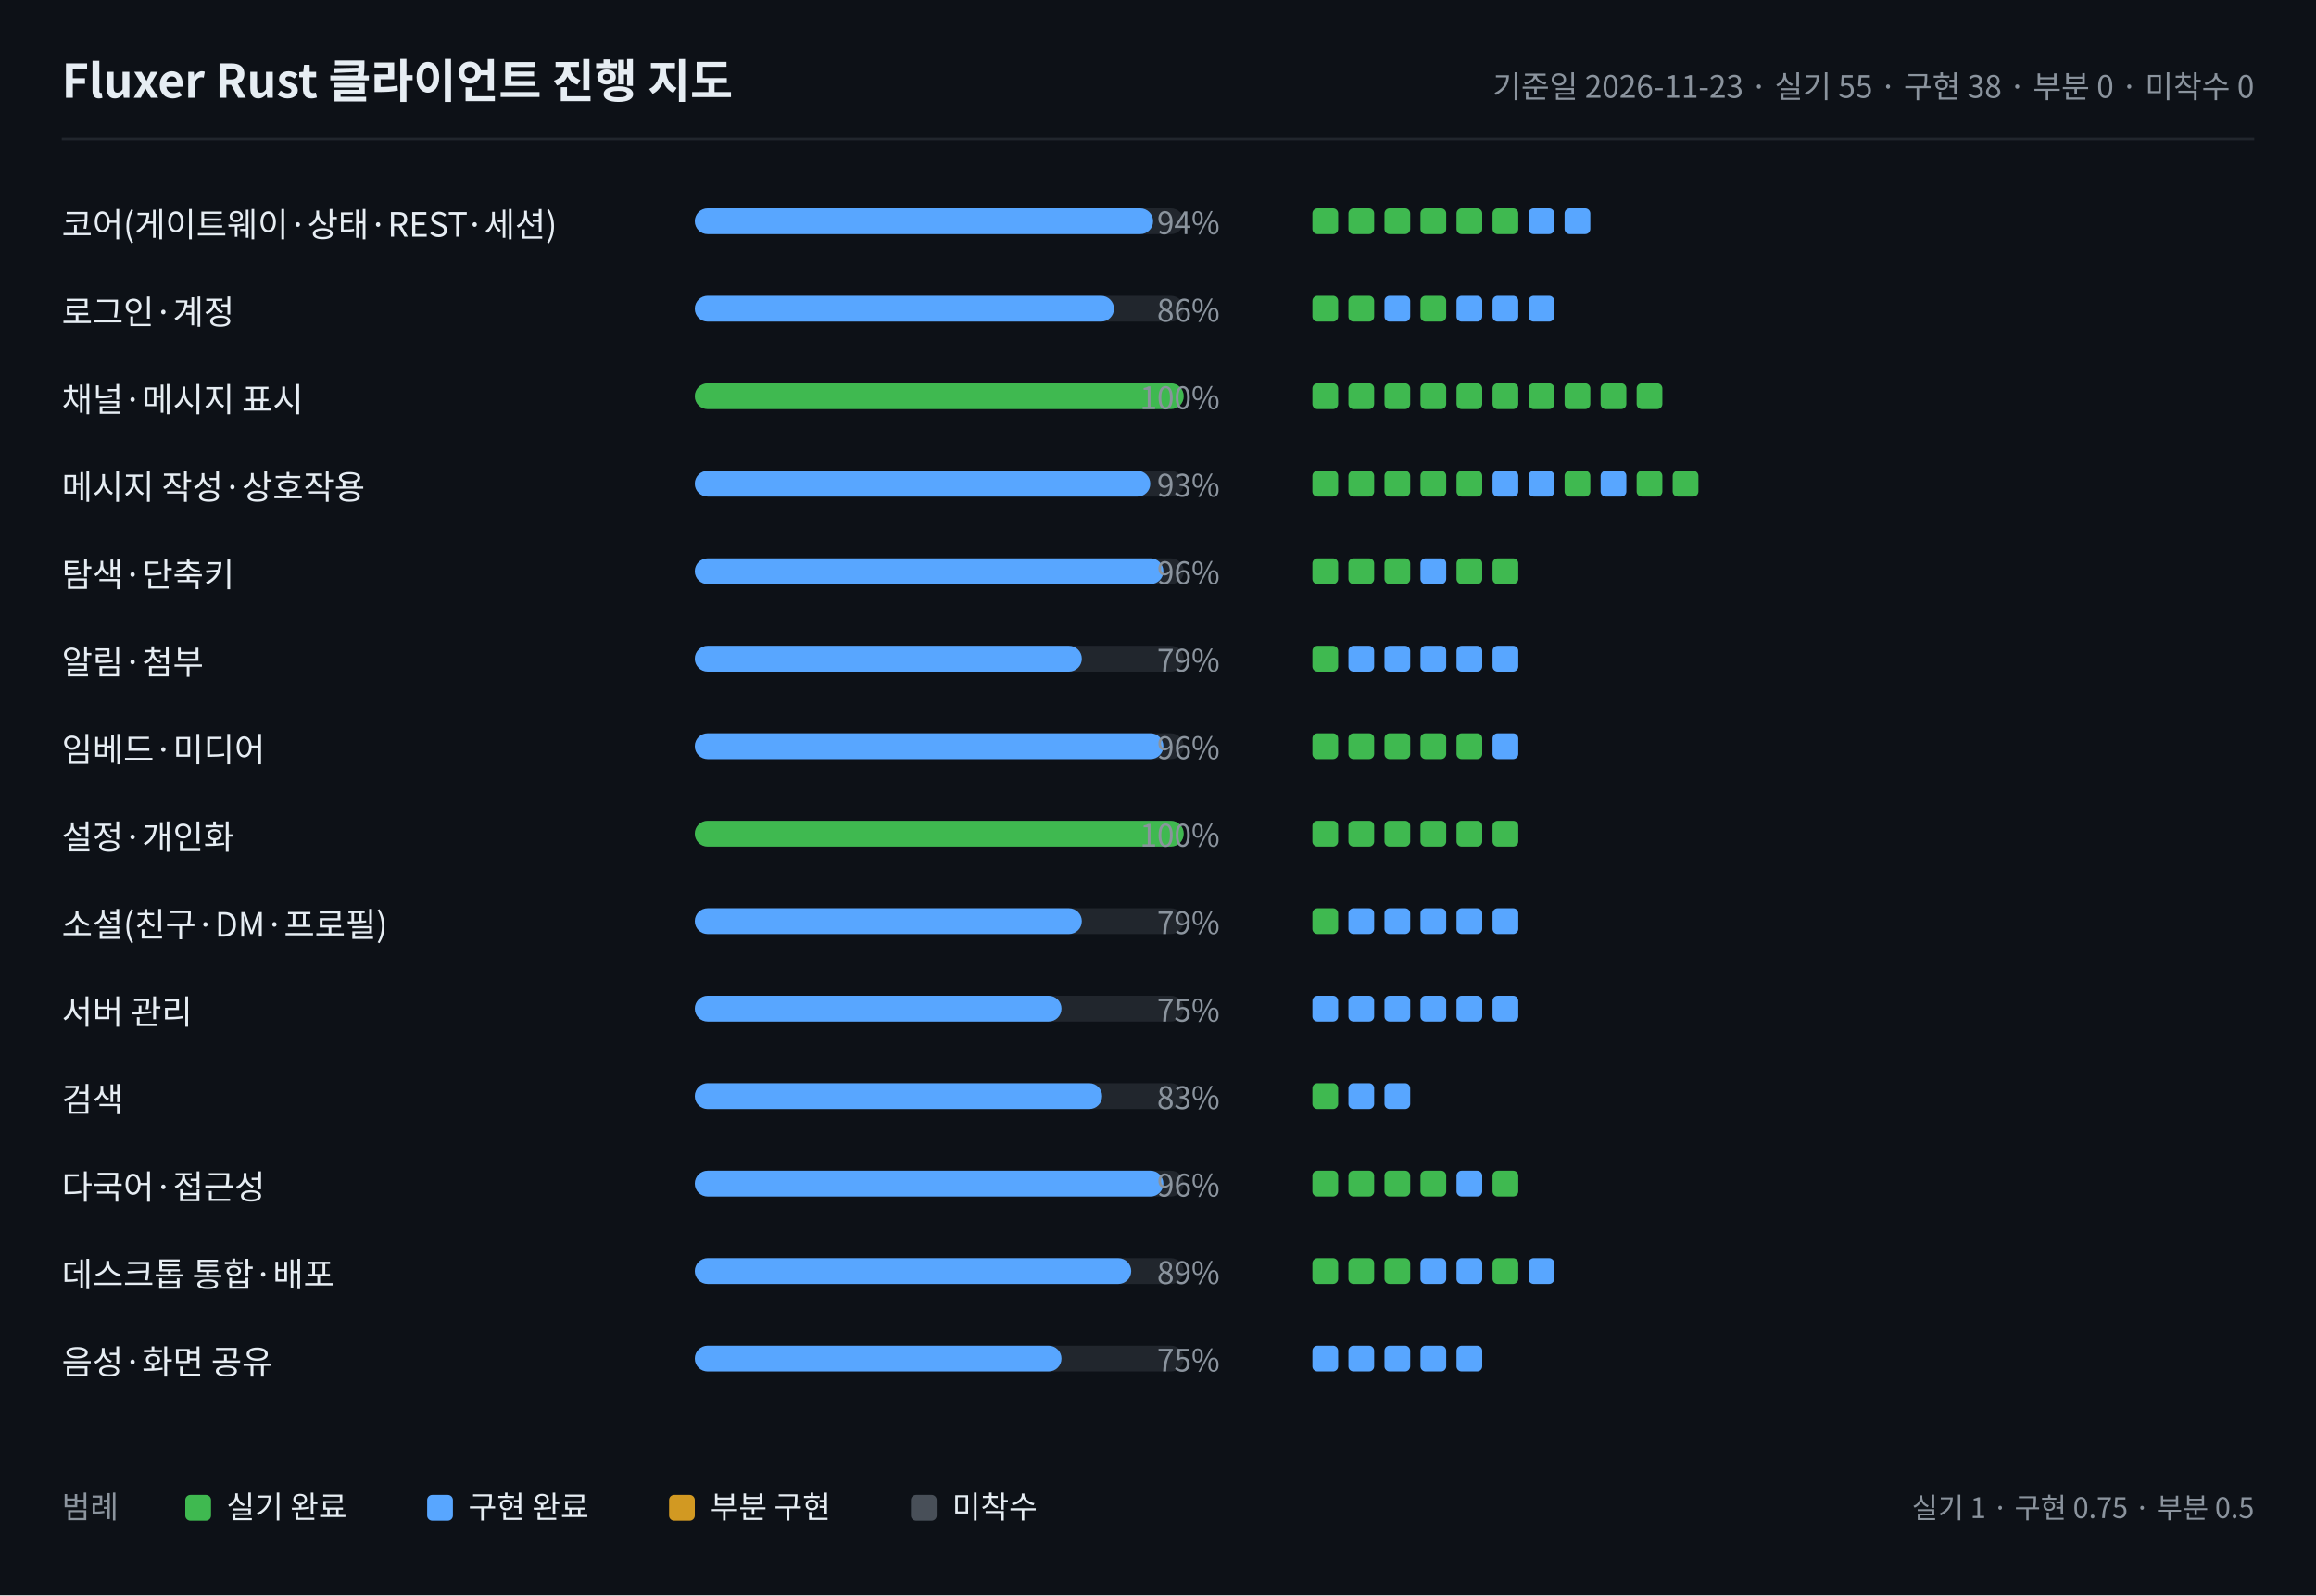
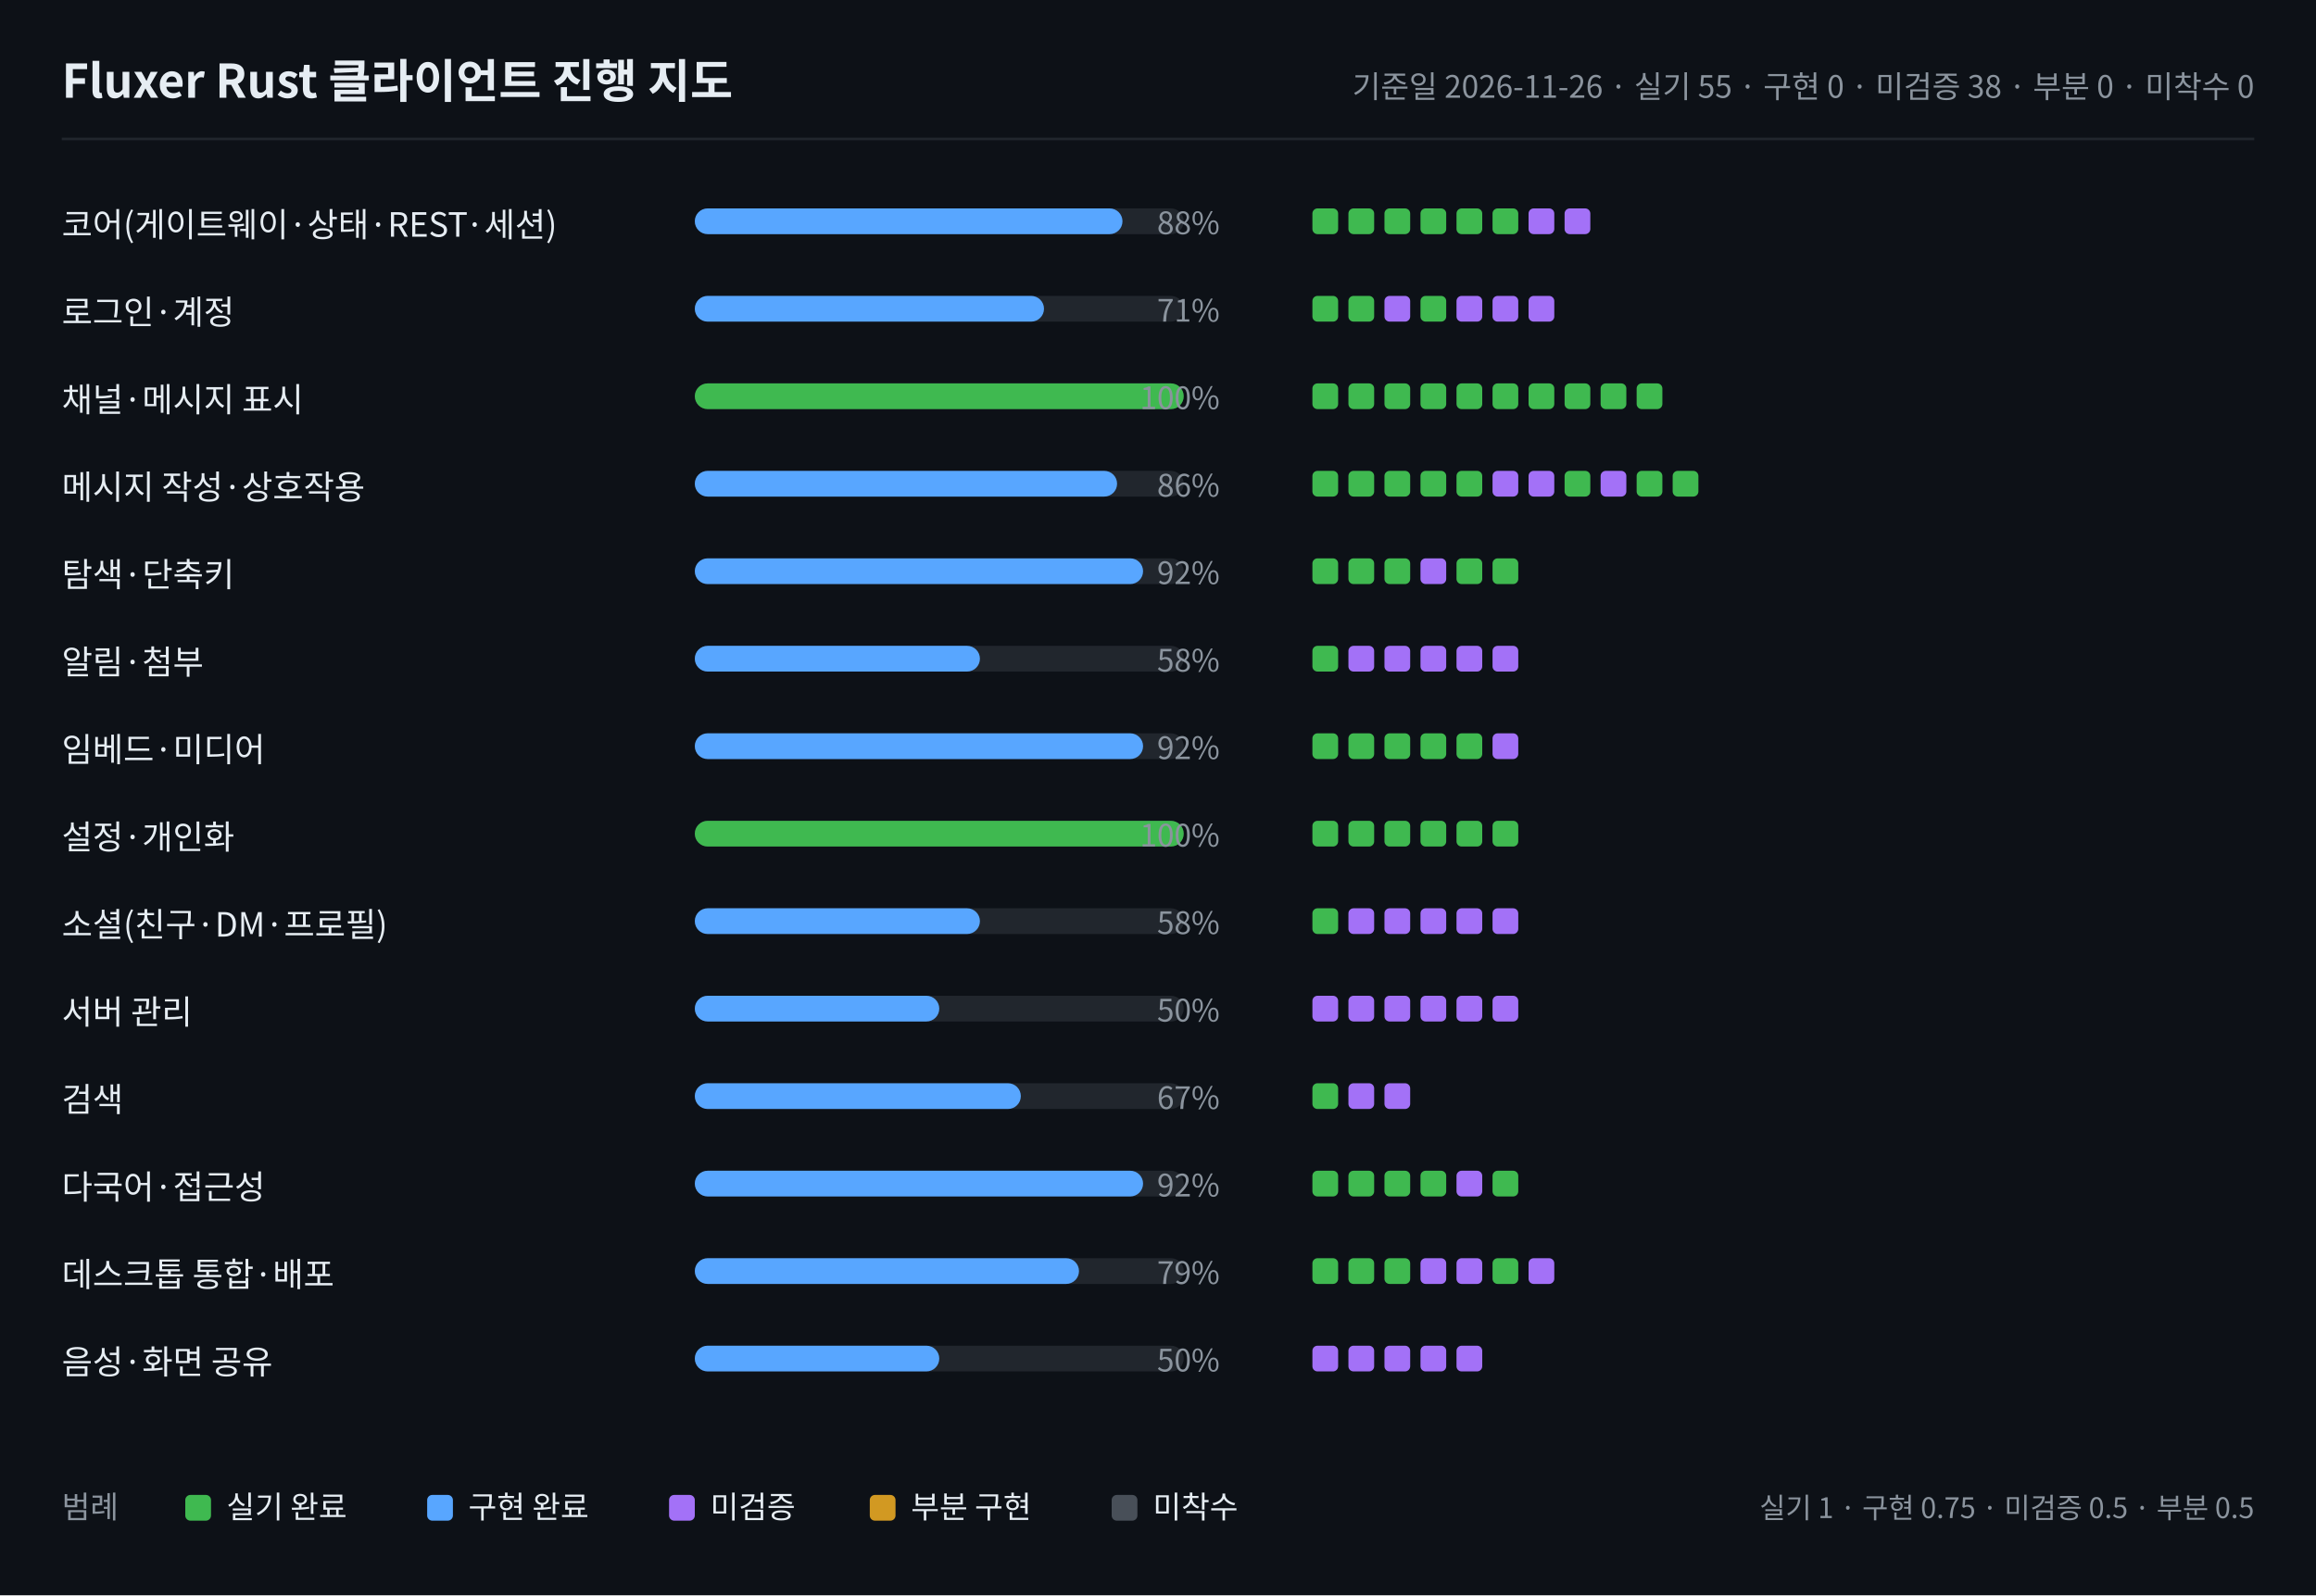
<svg xmlns="http://www.w3.org/2000/svg" width="900" height="620" viewBox="0 0 900 620" role="img" aria-label="Fluxer Rust 클라이언트 진행 지도">
  <rect width="900" height="620" fill="#0d1117" />
  <text x="24" y="38" fill="#e6edf3" font-family="Segoe UI, Malgun Gothic, Apple SD Gothic Neo, Noto Sans KR, Noto Sans CJK KR, sans-serif" font-size="18" font-weight="600">Fluxer Rust 클라이언트 진행 지도</text>
-   <text x="876" y="38" fill="#8b949e" font-family="Segoe UI, Malgun Gothic, Apple SD Gothic Neo, Noto Sans KR, Noto Sans CJK KR, sans-serif" font-size="12" text-anchor="end">기준일 2026-11-23 · 실기 55 · 구현 38 · 부분 0 · 미착수 0</text>
+   <text x="876" y="38" fill="#8b949e" font-family="Segoe UI, Malgun Gothic, Apple SD Gothic Neo, Noto Sans KR, Noto Sans CJK KR, sans-serif" font-size="12" text-anchor="end">기준일 2026-11-26 · 실기 55 · 구현 0 · 미검증 38 · 부분 0 · 미착수 0</text>
  <line x1="24" y1="54" x2="876" y2="54" stroke="#21262d" stroke-width="1" />
  <text x="24" y="92.0" fill="#e6edf3" font-family="Segoe UI, Malgun Gothic, Apple SD Gothic Neo, Noto Sans KR, Noto Sans CJK KR, sans-serif" font-size="13">코어(게이트웨이·상태·REST·세션)</text>
  <rect x="270" y="81.0" width="190" height="10" rx="5" fill="#21262d" />
-   <rect x="270" y="81.0" width="178.1" height="10" rx="5" fill="#58a6ff" />
-   <text x="474" y="91.0" fill="#8b949e" font-family="Segoe UI, Malgun Gothic, Apple SD Gothic Neo, Noto Sans KR, Noto Sans CJK KR, sans-serif" font-size="12" text-anchor="end">94%</text>
+   <rect x="270" y="81.0" width="166.2" height="10" rx="5" fill="#58a6ff" />
+   <text x="474" y="91.0" fill="#8b949e" font-family="Segoe UI, Malgun Gothic, Apple SD Gothic Neo, Noto Sans KR, Noto Sans CJK KR, sans-serif" font-size="12" text-anchor="end">88%</text>
  <g>
    <rect x="510" y="81.0" width="10" height="10" rx="2" fill="#3fb950" />
  </g>
  <g>
    <rect x="524" y="81.0" width="10" height="10" rx="2" fill="#3fb950" />
  </g>
  <g>
    <rect x="538" y="81.0" width="10" height="10" rx="2" fill="#3fb950" />
  </g>
  <g>
    <rect x="552" y="81.0" width="10" height="10" rx="2" fill="#3fb950" />
  </g>
  <g>
    <rect x="566" y="81.0" width="10" height="10" rx="2" fill="#3fb950" />
  </g>
  <g>
    <rect x="580" y="81.0" width="10" height="10" rx="2" fill="#3fb950" />
  </g>
  <g>
-     <rect x="594" y="81.0" width="10" height="10" rx="2" fill="#58a6ff" />
-   </g>
-   <g>
-     <rect x="608" y="81.0" width="10" height="10" rx="2" fill="#58a6ff" />
+     <rect x="594" y="81.0" width="10" height="10" rx="2" fill="#a371f7" />
+   </g>
+   <g>
+     <rect x="608" y="81.0" width="10" height="10" rx="2" fill="#a371f7" />
  </g>
  <text x="24" y="126.0" fill="#e6edf3" font-family="Segoe UI, Malgun Gothic, Apple SD Gothic Neo, Noto Sans KR, Noto Sans CJK KR, sans-serif" font-size="13">로그인·계정</text>
  <rect x="270" y="115.0" width="190" height="10" rx="5" fill="#21262d" />
-   <rect x="270" y="115.0" width="162.9" height="10" rx="5" fill="#58a6ff" />
-   <text x="474" y="125.0" fill="#8b949e" font-family="Segoe UI, Malgun Gothic, Apple SD Gothic Neo, Noto Sans KR, Noto Sans CJK KR, sans-serif" font-size="12" text-anchor="end">86%</text>
+   <rect x="270" y="115.0" width="135.7" height="10" rx="5" fill="#58a6ff" />
+   <text x="474" y="125.0" fill="#8b949e" font-family="Segoe UI, Malgun Gothic, Apple SD Gothic Neo, Noto Sans KR, Noto Sans CJK KR, sans-serif" font-size="12" text-anchor="end">71%</text>
  <g>
    <rect x="510" y="115.0" width="10" height="10" rx="2" fill="#3fb950" />
  </g>
  <g>
    <rect x="524" y="115.0" width="10" height="10" rx="2" fill="#3fb950" />
  </g>
  <g>
-     <rect x="538" y="115.0" width="10" height="10" rx="2" fill="#58a6ff" />
+     <rect x="538" y="115.0" width="10" height="10" rx="2" fill="#a371f7" />
  </g>
  <g>
    <rect x="552" y="115.0" width="10" height="10" rx="2" fill="#3fb950" />
  </g>
  <g>
-     <rect x="566" y="115.0" width="10" height="10" rx="2" fill="#58a6ff" />
-   </g>
-   <g>
-     <rect x="580" y="115.0" width="10" height="10" rx="2" fill="#58a6ff" />
-   </g>
-   <g>
-     <rect x="594" y="115.0" width="10" height="10" rx="2" fill="#58a6ff" />
+     <rect x="566" y="115.0" width="10" height="10" rx="2" fill="#a371f7" />
+   </g>
+   <g>
+     <rect x="580" y="115.0" width="10" height="10" rx="2" fill="#a371f7" />
+   </g>
+   <g>
+     <rect x="594" y="115.0" width="10" height="10" rx="2" fill="#a371f7" />
  </g>
  <text x="24" y="160.0" fill="#e6edf3" font-family="Segoe UI, Malgun Gothic, Apple SD Gothic Neo, Noto Sans KR, Noto Sans CJK KR, sans-serif" font-size="13">채널·메시지 표시</text>
  <rect x="270" y="149.0" width="190" height="10" rx="5" fill="#21262d" />
  <rect x="270" y="149.0" width="190.0" height="10" rx="5" fill="#3fb950" />
  <text x="474" y="159.0" fill="#8b949e" font-family="Segoe UI, Malgun Gothic, Apple SD Gothic Neo, Noto Sans KR, Noto Sans CJK KR, sans-serif" font-size="12" text-anchor="end">100%</text>
  <g>
    <rect x="510" y="149.0" width="10" height="10" rx="2" fill="#3fb950" />
  </g>
  <g>
    <rect x="524" y="149.0" width="10" height="10" rx="2" fill="#3fb950" />
  </g>
  <g>
    <rect x="538" y="149.0" width="10" height="10" rx="2" fill="#3fb950" />
  </g>
  <g>
    <rect x="552" y="149.0" width="10" height="10" rx="2" fill="#3fb950" />
  </g>
  <g>
    <rect x="566" y="149.0" width="10" height="10" rx="2" fill="#3fb950" />
  </g>
  <g>
    <rect x="580" y="149.0" width="10" height="10" rx="2" fill="#3fb950" />
  </g>
  <g>
    <rect x="594" y="149.0" width="10" height="10" rx="2" fill="#3fb950" />
  </g>
  <g>
    <rect x="608" y="149.0" width="10" height="10" rx="2" fill="#3fb950" />
  </g>
  <g>
    <rect x="622" y="149.0" width="10" height="10" rx="2" fill="#3fb950" />
  </g>
  <g>
    <rect x="636" y="149.0" width="10" height="10" rx="2" fill="#3fb950" />
  </g>
  <text x="24" y="194.0" fill="#e6edf3" font-family="Segoe UI, Malgun Gothic, Apple SD Gothic Neo, Noto Sans KR, Noto Sans CJK KR, sans-serif" font-size="13">메시지 작성·상호작용</text>
  <rect x="270" y="183.0" width="190" height="10" rx="5" fill="#21262d" />
-   <rect x="270" y="183.0" width="177.0" height="10" rx="5" fill="#58a6ff" />
-   <text x="474" y="193.0" fill="#8b949e" font-family="Segoe UI, Malgun Gothic, Apple SD Gothic Neo, Noto Sans KR, Noto Sans CJK KR, sans-serif" font-size="12" text-anchor="end">93%</text>
+   <rect x="270" y="183.0" width="164.1" height="10" rx="5" fill="#58a6ff" />
+   <text x="474" y="193.0" fill="#8b949e" font-family="Segoe UI, Malgun Gothic, Apple SD Gothic Neo, Noto Sans KR, Noto Sans CJK KR, sans-serif" font-size="12" text-anchor="end">86%</text>
  <g>
    <rect x="510" y="183.0" width="10" height="10" rx="2" fill="#3fb950" />
  </g>
  <g>
    <rect x="524" y="183.0" width="10" height="10" rx="2" fill="#3fb950" />
  </g>
  <g>
    <rect x="538" y="183.0" width="10" height="10" rx="2" fill="#3fb950" />
  </g>
  <g>
    <rect x="552" y="183.0" width="10" height="10" rx="2" fill="#3fb950" />
  </g>
  <g>
    <rect x="566" y="183.0" width="10" height="10" rx="2" fill="#3fb950" />
  </g>
  <g>
-     <rect x="580" y="183.0" width="10" height="10" rx="2" fill="#58a6ff" />
-   </g>
-   <g>
-     <rect x="594" y="183.0" width="10" height="10" rx="2" fill="#58a6ff" />
+     <rect x="580" y="183.0" width="10" height="10" rx="2" fill="#a371f7" />
+   </g>
+   <g>
+     <rect x="594" y="183.0" width="10" height="10" rx="2" fill="#a371f7" />
  </g>
  <g>
    <rect x="608" y="183.0" width="10" height="10" rx="2" fill="#3fb950" />
  </g>
  <g>
-     <rect x="622" y="183.0" width="10" height="10" rx="2" fill="#58a6ff" />
+     <rect x="622" y="183.0" width="10" height="10" rx="2" fill="#a371f7" />
  </g>
  <g>
    <rect x="636" y="183.0" width="10" height="10" rx="2" fill="#3fb950" />
  </g>
  <g>
    <rect x="650" y="183.0" width="10" height="10" rx="2" fill="#3fb950" />
  </g>
  <text x="24" y="228.0" fill="#e6edf3" font-family="Segoe UI, Malgun Gothic, Apple SD Gothic Neo, Noto Sans KR, Noto Sans CJK KR, sans-serif" font-size="13">탐색·단축키</text>
  <rect x="270" y="217.0" width="190" height="10" rx="5" fill="#21262d" />
-   <rect x="270" y="217.0" width="182.1" height="10" rx="5" fill="#58a6ff" />
-   <text x="474" y="227.0" fill="#8b949e" font-family="Segoe UI, Malgun Gothic, Apple SD Gothic Neo, Noto Sans KR, Noto Sans CJK KR, sans-serif" font-size="12" text-anchor="end">96%</text>
+   <rect x="270" y="217.0" width="174.2" height="10" rx="5" fill="#58a6ff" />
+   <text x="474" y="227.0" fill="#8b949e" font-family="Segoe UI, Malgun Gothic, Apple SD Gothic Neo, Noto Sans KR, Noto Sans CJK KR, sans-serif" font-size="12" text-anchor="end">92%</text>
  <g>
    <rect x="510" y="217.0" width="10" height="10" rx="2" fill="#3fb950" />
  </g>
  <g>
    <rect x="524" y="217.0" width="10" height="10" rx="2" fill="#3fb950" />
  </g>
  <g>
    <rect x="538" y="217.0" width="10" height="10" rx="2" fill="#3fb950" />
  </g>
  <g>
-     <rect x="552" y="217.0" width="10" height="10" rx="2" fill="#58a6ff" />
+     <rect x="552" y="217.0" width="10" height="10" rx="2" fill="#a371f7" />
  </g>
  <g>
    <rect x="566" y="217.0" width="10" height="10" rx="2" fill="#3fb950" />
  </g>
  <g>
    <rect x="580" y="217.0" width="10" height="10" rx="2" fill="#3fb950" />
  </g>
  <text x="24" y="262.0" fill="#e6edf3" font-family="Segoe UI, Malgun Gothic, Apple SD Gothic Neo, Noto Sans KR, Noto Sans CJK KR, sans-serif" font-size="13">알림·첨부</text>
  <rect x="270" y="251.0" width="190" height="10" rx="5" fill="#21262d" />
-   <rect x="270" y="251.0" width="150.4" height="10" rx="5" fill="#58a6ff" />
-   <text x="474" y="261.0" fill="#8b949e" font-family="Segoe UI, Malgun Gothic, Apple SD Gothic Neo, Noto Sans KR, Noto Sans CJK KR, sans-serif" font-size="12" text-anchor="end">79%</text>
+   <rect x="270" y="251.0" width="110.8" height="10" rx="5" fill="#58a6ff" />
+   <text x="474" y="261.0" fill="#8b949e" font-family="Segoe UI, Malgun Gothic, Apple SD Gothic Neo, Noto Sans KR, Noto Sans CJK KR, sans-serif" font-size="12" text-anchor="end">58%</text>
  <g>
    <rect x="510" y="251.0" width="10" height="10" rx="2" fill="#3fb950" />
  </g>
  <g>
-     <rect x="524" y="251.0" width="10" height="10" rx="2" fill="#58a6ff" />
-   </g>
-   <g>
-     <rect x="538" y="251.0" width="10" height="10" rx="2" fill="#58a6ff" />
-   </g>
-   <g>
-     <rect x="552" y="251.0" width="10" height="10" rx="2" fill="#58a6ff" />
-   </g>
-   <g>
-     <rect x="566" y="251.0" width="10" height="10" rx="2" fill="#58a6ff" />
-   </g>
-   <g>
-     <rect x="580" y="251.0" width="10" height="10" rx="2" fill="#58a6ff" />
+     <rect x="524" y="251.0" width="10" height="10" rx="2" fill="#a371f7" />
+   </g>
+   <g>
+     <rect x="538" y="251.0" width="10" height="10" rx="2" fill="#a371f7" />
+   </g>
+   <g>
+     <rect x="552" y="251.0" width="10" height="10" rx="2" fill="#a371f7" />
+   </g>
+   <g>
+     <rect x="566" y="251.0" width="10" height="10" rx="2" fill="#a371f7" />
+   </g>
+   <g>
+     <rect x="580" y="251.0" width="10" height="10" rx="2" fill="#a371f7" />
  </g>
  <text x="24" y="296.0" fill="#e6edf3" font-family="Segoe UI, Malgun Gothic, Apple SD Gothic Neo, Noto Sans KR, Noto Sans CJK KR, sans-serif" font-size="13">임베드·미디어</text>
  <rect x="270" y="285.0" width="190" height="10" rx="5" fill="#21262d" />
-   <rect x="270" y="285.0" width="182.1" height="10" rx="5" fill="#58a6ff" />
-   <text x="474" y="295.0" fill="#8b949e" font-family="Segoe UI, Malgun Gothic, Apple SD Gothic Neo, Noto Sans KR, Noto Sans CJK KR, sans-serif" font-size="12" text-anchor="end">96%</text>
+   <rect x="270" y="285.0" width="174.2" height="10" rx="5" fill="#58a6ff" />
+   <text x="474" y="295.0" fill="#8b949e" font-family="Segoe UI, Malgun Gothic, Apple SD Gothic Neo, Noto Sans KR, Noto Sans CJK KR, sans-serif" font-size="12" text-anchor="end">92%</text>
  <g>
    <rect x="510" y="285.0" width="10" height="10" rx="2" fill="#3fb950" />
  </g>
  <g>
    <rect x="524" y="285.0" width="10" height="10" rx="2" fill="#3fb950" />
  </g>
  <g>
    <rect x="538" y="285.0" width="10" height="10" rx="2" fill="#3fb950" />
  </g>
  <g>
    <rect x="552" y="285.0" width="10" height="10" rx="2" fill="#3fb950" />
  </g>
  <g>
    <rect x="566" y="285.0" width="10" height="10" rx="2" fill="#3fb950" />
  </g>
  <g>
-     <rect x="580" y="285.0" width="10" height="10" rx="2" fill="#58a6ff" />
+     <rect x="580" y="285.0" width="10" height="10" rx="2" fill="#a371f7" />
  </g>
  <text x="24" y="330.0" fill="#e6edf3" font-family="Segoe UI, Malgun Gothic, Apple SD Gothic Neo, Noto Sans KR, Noto Sans CJK KR, sans-serif" font-size="13">설정·개인화</text>
  <rect x="270" y="319.0" width="190" height="10" rx="5" fill="#21262d" />
  <rect x="270" y="319.0" width="190.0" height="10" rx="5" fill="#3fb950" />
  <text x="474" y="329.0" fill="#8b949e" font-family="Segoe UI, Malgun Gothic, Apple SD Gothic Neo, Noto Sans KR, Noto Sans CJK KR, sans-serif" font-size="12" text-anchor="end">100%</text>
  <g>
    <rect x="510" y="319.0" width="10" height="10" rx="2" fill="#3fb950" />
  </g>
  <g>
    <rect x="524" y="319.0" width="10" height="10" rx="2" fill="#3fb950" />
  </g>
  <g>
    <rect x="538" y="319.0" width="10" height="10" rx="2" fill="#3fb950" />
  </g>
  <g>
    <rect x="552" y="319.0" width="10" height="10" rx="2" fill="#3fb950" />
  </g>
  <g>
    <rect x="566" y="319.0" width="10" height="10" rx="2" fill="#3fb950" />
  </g>
  <g>
    <rect x="580" y="319.0" width="10" height="10" rx="2" fill="#3fb950" />
  </g>
  <text x="24" y="364.0" fill="#e6edf3" font-family="Segoe UI, Malgun Gothic, Apple SD Gothic Neo, Noto Sans KR, Noto Sans CJK KR, sans-serif" font-size="13">소셜(친구·DM·프로필)</text>
  <rect x="270" y="353.0" width="190" height="10" rx="5" fill="#21262d" />
-   <rect x="270" y="353.0" width="150.4" height="10" rx="5" fill="#58a6ff" />
-   <text x="474" y="363.0" fill="#8b949e" font-family="Segoe UI, Malgun Gothic, Apple SD Gothic Neo, Noto Sans KR, Noto Sans CJK KR, sans-serif" font-size="12" text-anchor="end">79%</text>
+   <rect x="270" y="353.0" width="110.8" height="10" rx="5" fill="#58a6ff" />
+   <text x="474" y="363.0" fill="#8b949e" font-family="Segoe UI, Malgun Gothic, Apple SD Gothic Neo, Noto Sans KR, Noto Sans CJK KR, sans-serif" font-size="12" text-anchor="end">58%</text>
  <g>
    <rect x="510" y="353.0" width="10" height="10" rx="2" fill="#3fb950" />
  </g>
  <g>
-     <rect x="524" y="353.0" width="10" height="10" rx="2" fill="#58a6ff" />
-   </g>
-   <g>
-     <rect x="538" y="353.0" width="10" height="10" rx="2" fill="#58a6ff" />
-   </g>
-   <g>
-     <rect x="552" y="353.0" width="10" height="10" rx="2" fill="#58a6ff" />
-   </g>
-   <g>
-     <rect x="566" y="353.0" width="10" height="10" rx="2" fill="#58a6ff" />
-   </g>
-   <g>
-     <rect x="580" y="353.0" width="10" height="10" rx="2" fill="#58a6ff" />
+     <rect x="524" y="353.0" width="10" height="10" rx="2" fill="#a371f7" />
+   </g>
+   <g>
+     <rect x="538" y="353.0" width="10" height="10" rx="2" fill="#a371f7" />
+   </g>
+   <g>
+     <rect x="552" y="353.0" width="10" height="10" rx="2" fill="#a371f7" />
+   </g>
+   <g>
+     <rect x="566" y="353.0" width="10" height="10" rx="2" fill="#a371f7" />
+   </g>
+   <g>
+     <rect x="580" y="353.0" width="10" height="10" rx="2" fill="#a371f7" />
  </g>
  <text x="24" y="398.0" fill="#e6edf3" font-family="Segoe UI, Malgun Gothic, Apple SD Gothic Neo, Noto Sans KR, Noto Sans CJK KR, sans-serif" font-size="13">서버 관리</text>
  <rect x="270" y="387.0" width="190" height="10" rx="5" fill="#21262d" />
-   <rect x="270" y="387.0" width="142.5" height="10" rx="5" fill="#58a6ff" />
-   <text x="474" y="397.0" fill="#8b949e" font-family="Segoe UI, Malgun Gothic, Apple SD Gothic Neo, Noto Sans KR, Noto Sans CJK KR, sans-serif" font-size="12" text-anchor="end">75%</text>
-   <g>
-     <rect x="510" y="387.0" width="10" height="10" rx="2" fill="#58a6ff" />
-   </g>
-   <g>
-     <rect x="524" y="387.0" width="10" height="10" rx="2" fill="#58a6ff" />
-   </g>
-   <g>
-     <rect x="538" y="387.0" width="10" height="10" rx="2" fill="#58a6ff" />
-   </g>
-   <g>
-     <rect x="552" y="387.0" width="10" height="10" rx="2" fill="#58a6ff" />
-   </g>
-   <g>
-     <rect x="566" y="387.0" width="10" height="10" rx="2" fill="#58a6ff" />
-   </g>
-   <g>
-     <rect x="580" y="387.0" width="10" height="10" rx="2" fill="#58a6ff" />
+   <rect x="270" y="387.0" width="95.0" height="10" rx="5" fill="#58a6ff" />
+   <text x="474" y="397.0" fill="#8b949e" font-family="Segoe UI, Malgun Gothic, Apple SD Gothic Neo, Noto Sans KR, Noto Sans CJK KR, sans-serif" font-size="12" text-anchor="end">50%</text>
+   <g>
+     <rect x="510" y="387.0" width="10" height="10" rx="2" fill="#a371f7" />
+   </g>
+   <g>
+     <rect x="524" y="387.0" width="10" height="10" rx="2" fill="#a371f7" />
+   </g>
+   <g>
+     <rect x="538" y="387.0" width="10" height="10" rx="2" fill="#a371f7" />
+   </g>
+   <g>
+     <rect x="552" y="387.0" width="10" height="10" rx="2" fill="#a371f7" />
+   </g>
+   <g>
+     <rect x="566" y="387.0" width="10" height="10" rx="2" fill="#a371f7" />
+   </g>
+   <g>
+     <rect x="580" y="387.0" width="10" height="10" rx="2" fill="#a371f7" />
  </g>
  <text x="24" y="432.0" fill="#e6edf3" font-family="Segoe UI, Malgun Gothic, Apple SD Gothic Neo, Noto Sans KR, Noto Sans CJK KR, sans-serif" font-size="13">검색</text>
  <rect x="270" y="421.0" width="190" height="10" rx="5" fill="#21262d" />
-   <rect x="270" y="421.0" width="158.3" height="10" rx="5" fill="#58a6ff" />
-   <text x="474" y="431.0" fill="#8b949e" font-family="Segoe UI, Malgun Gothic, Apple SD Gothic Neo, Noto Sans KR, Noto Sans CJK KR, sans-serif" font-size="12" text-anchor="end">83%</text>
+   <rect x="270" y="421.0" width="126.7" height="10" rx="5" fill="#58a6ff" />
+   <text x="474" y="431.0" fill="#8b949e" font-family="Segoe UI, Malgun Gothic, Apple SD Gothic Neo, Noto Sans KR, Noto Sans CJK KR, sans-serif" font-size="12" text-anchor="end">67%</text>
  <g>
    <rect x="510" y="421.0" width="10" height="10" rx="2" fill="#3fb950" />
  </g>
  <g>
-     <rect x="524" y="421.0" width="10" height="10" rx="2" fill="#58a6ff" />
-   </g>
-   <g>
-     <rect x="538" y="421.0" width="10" height="10" rx="2" fill="#58a6ff" />
+     <rect x="524" y="421.0" width="10" height="10" rx="2" fill="#a371f7" />
+   </g>
+   <g>
+     <rect x="538" y="421.0" width="10" height="10" rx="2" fill="#a371f7" />
  </g>
  <text x="24" y="466.0" fill="#e6edf3" font-family="Segoe UI, Malgun Gothic, Apple SD Gothic Neo, Noto Sans KR, Noto Sans CJK KR, sans-serif" font-size="13">다국어·접근성</text>
  <rect x="270" y="455.0" width="190" height="10" rx="5" fill="#21262d" />
-   <rect x="270" y="455.0" width="182.1" height="10" rx="5" fill="#58a6ff" />
-   <text x="474" y="465.0" fill="#8b949e" font-family="Segoe UI, Malgun Gothic, Apple SD Gothic Neo, Noto Sans KR, Noto Sans CJK KR, sans-serif" font-size="12" text-anchor="end">96%</text>
+   <rect x="270" y="455.0" width="174.2" height="10" rx="5" fill="#58a6ff" />
+   <text x="474" y="465.0" fill="#8b949e" font-family="Segoe UI, Malgun Gothic, Apple SD Gothic Neo, Noto Sans KR, Noto Sans CJK KR, sans-serif" font-size="12" text-anchor="end">92%</text>
  <g>
    <rect x="510" y="455.0" width="10" height="10" rx="2" fill="#3fb950" />
  </g>
  <g>
    <rect x="524" y="455.0" width="10" height="10" rx="2" fill="#3fb950" />
  </g>
  <g>
    <rect x="538" y="455.0" width="10" height="10" rx="2" fill="#3fb950" />
  </g>
  <g>
    <rect x="552" y="455.0" width="10" height="10" rx="2" fill="#3fb950" />
  </g>
  <g>
-     <rect x="566" y="455.0" width="10" height="10" rx="2" fill="#58a6ff" />
+     <rect x="566" y="455.0" width="10" height="10" rx="2" fill="#a371f7" />
  </g>
  <g>
    <rect x="580" y="455.0" width="10" height="10" rx="2" fill="#3fb950" />
  </g>
  <text x="24" y="500.0" fill="#e6edf3" font-family="Segoe UI, Malgun Gothic, Apple SD Gothic Neo, Noto Sans KR, Noto Sans CJK KR, sans-serif" font-size="13">데스크톱 통합·배포</text>
  <rect x="270" y="489.0" width="190" height="10" rx="5" fill="#21262d" />
-   <rect x="270" y="489.0" width="169.6" height="10" rx="5" fill="#58a6ff" />
-   <text x="474" y="499.0" fill="#8b949e" font-family="Segoe UI, Malgun Gothic, Apple SD Gothic Neo, Noto Sans KR, Noto Sans CJK KR, sans-serif" font-size="12" text-anchor="end">89%</text>
+   <rect x="270" y="489.0" width="149.3" height="10" rx="5" fill="#58a6ff" />
+   <text x="474" y="499.0" fill="#8b949e" font-family="Segoe UI, Malgun Gothic, Apple SD Gothic Neo, Noto Sans KR, Noto Sans CJK KR, sans-serif" font-size="12" text-anchor="end">79%</text>
  <g>
    <rect x="510" y="489.0" width="10" height="10" rx="2" fill="#3fb950" />
  </g>
  <g>
    <rect x="524" y="489.0" width="10" height="10" rx="2" fill="#3fb950" />
  </g>
  <g>
    <rect x="538" y="489.0" width="10" height="10" rx="2" fill="#3fb950" />
  </g>
  <g>
-     <rect x="552" y="489.0" width="10" height="10" rx="2" fill="#58a6ff" />
-   </g>
-   <g>
-     <rect x="566" y="489.0" width="10" height="10" rx="2" fill="#58a6ff" />
+     <rect x="552" y="489.0" width="10" height="10" rx="2" fill="#a371f7" />
+   </g>
+   <g>
+     <rect x="566" y="489.0" width="10" height="10" rx="2" fill="#a371f7" />
  </g>
  <g>
    <rect x="580" y="489.0" width="10" height="10" rx="2" fill="#3fb950" />
  </g>
  <g>
-     <rect x="594" y="489.0" width="10" height="10" rx="2" fill="#58a6ff" />
+     <rect x="594" y="489.0" width="10" height="10" rx="2" fill="#a371f7" />
  </g>
  <text x="24" y="534.0" fill="#e6edf3" font-family="Segoe UI, Malgun Gothic, Apple SD Gothic Neo, Noto Sans KR, Noto Sans CJK KR, sans-serif" font-size="13">음성·화면 공유</text>
  <rect x="270" y="523.0" width="190" height="10" rx="5" fill="#21262d" />
-   <rect x="270" y="523.0" width="142.5" height="10" rx="5" fill="#58a6ff" />
-   <text x="474" y="533.0" fill="#8b949e" font-family="Segoe UI, Malgun Gothic, Apple SD Gothic Neo, Noto Sans KR, Noto Sans CJK KR, sans-serif" font-size="12" text-anchor="end">75%</text>
-   <g>
-     <rect x="510" y="523.0" width="10" height="10" rx="2" fill="#58a6ff" />
-   </g>
-   <g>
-     <rect x="524" y="523.0" width="10" height="10" rx="2" fill="#58a6ff" />
-   </g>
-   <g>
-     <rect x="538" y="523.0" width="10" height="10" rx="2" fill="#58a6ff" />
-   </g>
-   <g>
-     <rect x="552" y="523.0" width="10" height="10" rx="2" fill="#58a6ff" />
-   </g>
-   <g>
-     <rect x="566" y="523.0" width="10" height="10" rx="2" fill="#58a6ff" />
+   <rect x="270" y="523.0" width="95.0" height="10" rx="5" fill="#58a6ff" />
+   <text x="474" y="533.0" fill="#8b949e" font-family="Segoe UI, Malgun Gothic, Apple SD Gothic Neo, Noto Sans KR, Noto Sans CJK KR, sans-serif" font-size="12" text-anchor="end">50%</text>
+   <g>
+     <rect x="510" y="523.0" width="10" height="10" rx="2" fill="#a371f7" />
+   </g>
+   <g>
+     <rect x="524" y="523.0" width="10" height="10" rx="2" fill="#a371f7" />
+   </g>
+   <g>
+     <rect x="538" y="523.0" width="10" height="10" rx="2" fill="#a371f7" />
+   </g>
+   <g>
+     <rect x="552" y="523.0" width="10" height="10" rx="2" fill="#a371f7" />
+   </g>
+   <g>
+     <rect x="566" y="523.0" width="10" height="10" rx="2" fill="#a371f7" />
  </g>
  <text x="24" y="590.0" fill="#8b949e" font-family="Segoe UI, Malgun Gothic, Apple SD Gothic Neo, Noto Sans KR, Noto Sans CJK KR, sans-serif" font-size="12">범례</text>
  <rect x="72" y="581.0" width="10" height="10" rx="2" fill="#3fb950" />
  <text x="88" y="590.0" fill="#e6edf3" font-family="Segoe UI, Malgun Gothic, Apple SD Gothic Neo, Noto Sans KR, Noto Sans CJK KR, sans-serif" font-size="12">실기 완료</text>
  <rect x="166" y="581.0" width="10" height="10" rx="2" fill="#58a6ff" />
  <text x="182" y="590.0" fill="#e6edf3" font-family="Segoe UI, Malgun Gothic, Apple SD Gothic Neo, Noto Sans KR, Noto Sans CJK KR, sans-serif" font-size="12">구현 완료</text>
-   <rect x="260" y="581.0" width="10" height="10" rx="2" fill="#d29922" />
-   <text x="276" y="590.0" fill="#e6edf3" font-family="Segoe UI, Malgun Gothic, Apple SD Gothic Neo, Noto Sans KR, Noto Sans CJK KR, sans-serif" font-size="12">부분 구현</text>
-   <rect x="354" y="581.0" width="10" height="10" rx="2" fill="#484f58" />
-   <text x="370" y="590.0" fill="#e6edf3" font-family="Segoe UI, Malgun Gothic, Apple SD Gothic Neo, Noto Sans KR, Noto Sans CJK KR, sans-serif" font-size="12">미착수</text>
-   <text x="876" y="590.0" fill="#8b949e" font-family="Segoe UI, Malgun Gothic, Apple SD Gothic Neo, Noto Sans KR, Noto Sans CJK KR, sans-serif" font-size="11" text-anchor="end">실기 1 · 구현 0.75 · 부분 0.5</text>
+   <rect x="260" y="581.0" width="10" height="10" rx="2" fill="#a371f7" />
+   <text x="276" y="590.0" fill="#e6edf3" font-family="Segoe UI, Malgun Gothic, Apple SD Gothic Neo, Noto Sans KR, Noto Sans CJK KR, sans-serif" font-size="12">미검증</text>
+   <rect x="338" y="581.0" width="10" height="10" rx="2" fill="#d29922" />
+   <text x="354" y="590.0" fill="#e6edf3" font-family="Segoe UI, Malgun Gothic, Apple SD Gothic Neo, Noto Sans KR, Noto Sans CJK KR, sans-serif" font-size="12">부분 구현</text>
+   <rect x="432" y="581.0" width="10" height="10" rx="2" fill="#484f58" />
+   <text x="448" y="590.0" fill="#e6edf3" font-family="Segoe UI, Malgun Gothic, Apple SD Gothic Neo, Noto Sans KR, Noto Sans CJK KR, sans-serif" font-size="12">미착수</text>
+   <text x="876" y="590.0" fill="#8b949e" font-family="Segoe UI, Malgun Gothic, Apple SD Gothic Neo, Noto Sans KR, Noto Sans CJK KR, sans-serif" font-size="11" text-anchor="end">실기 1 · 구현 0.75 · 미검증 0.5 · 부분 0.5</text>
</svg>
